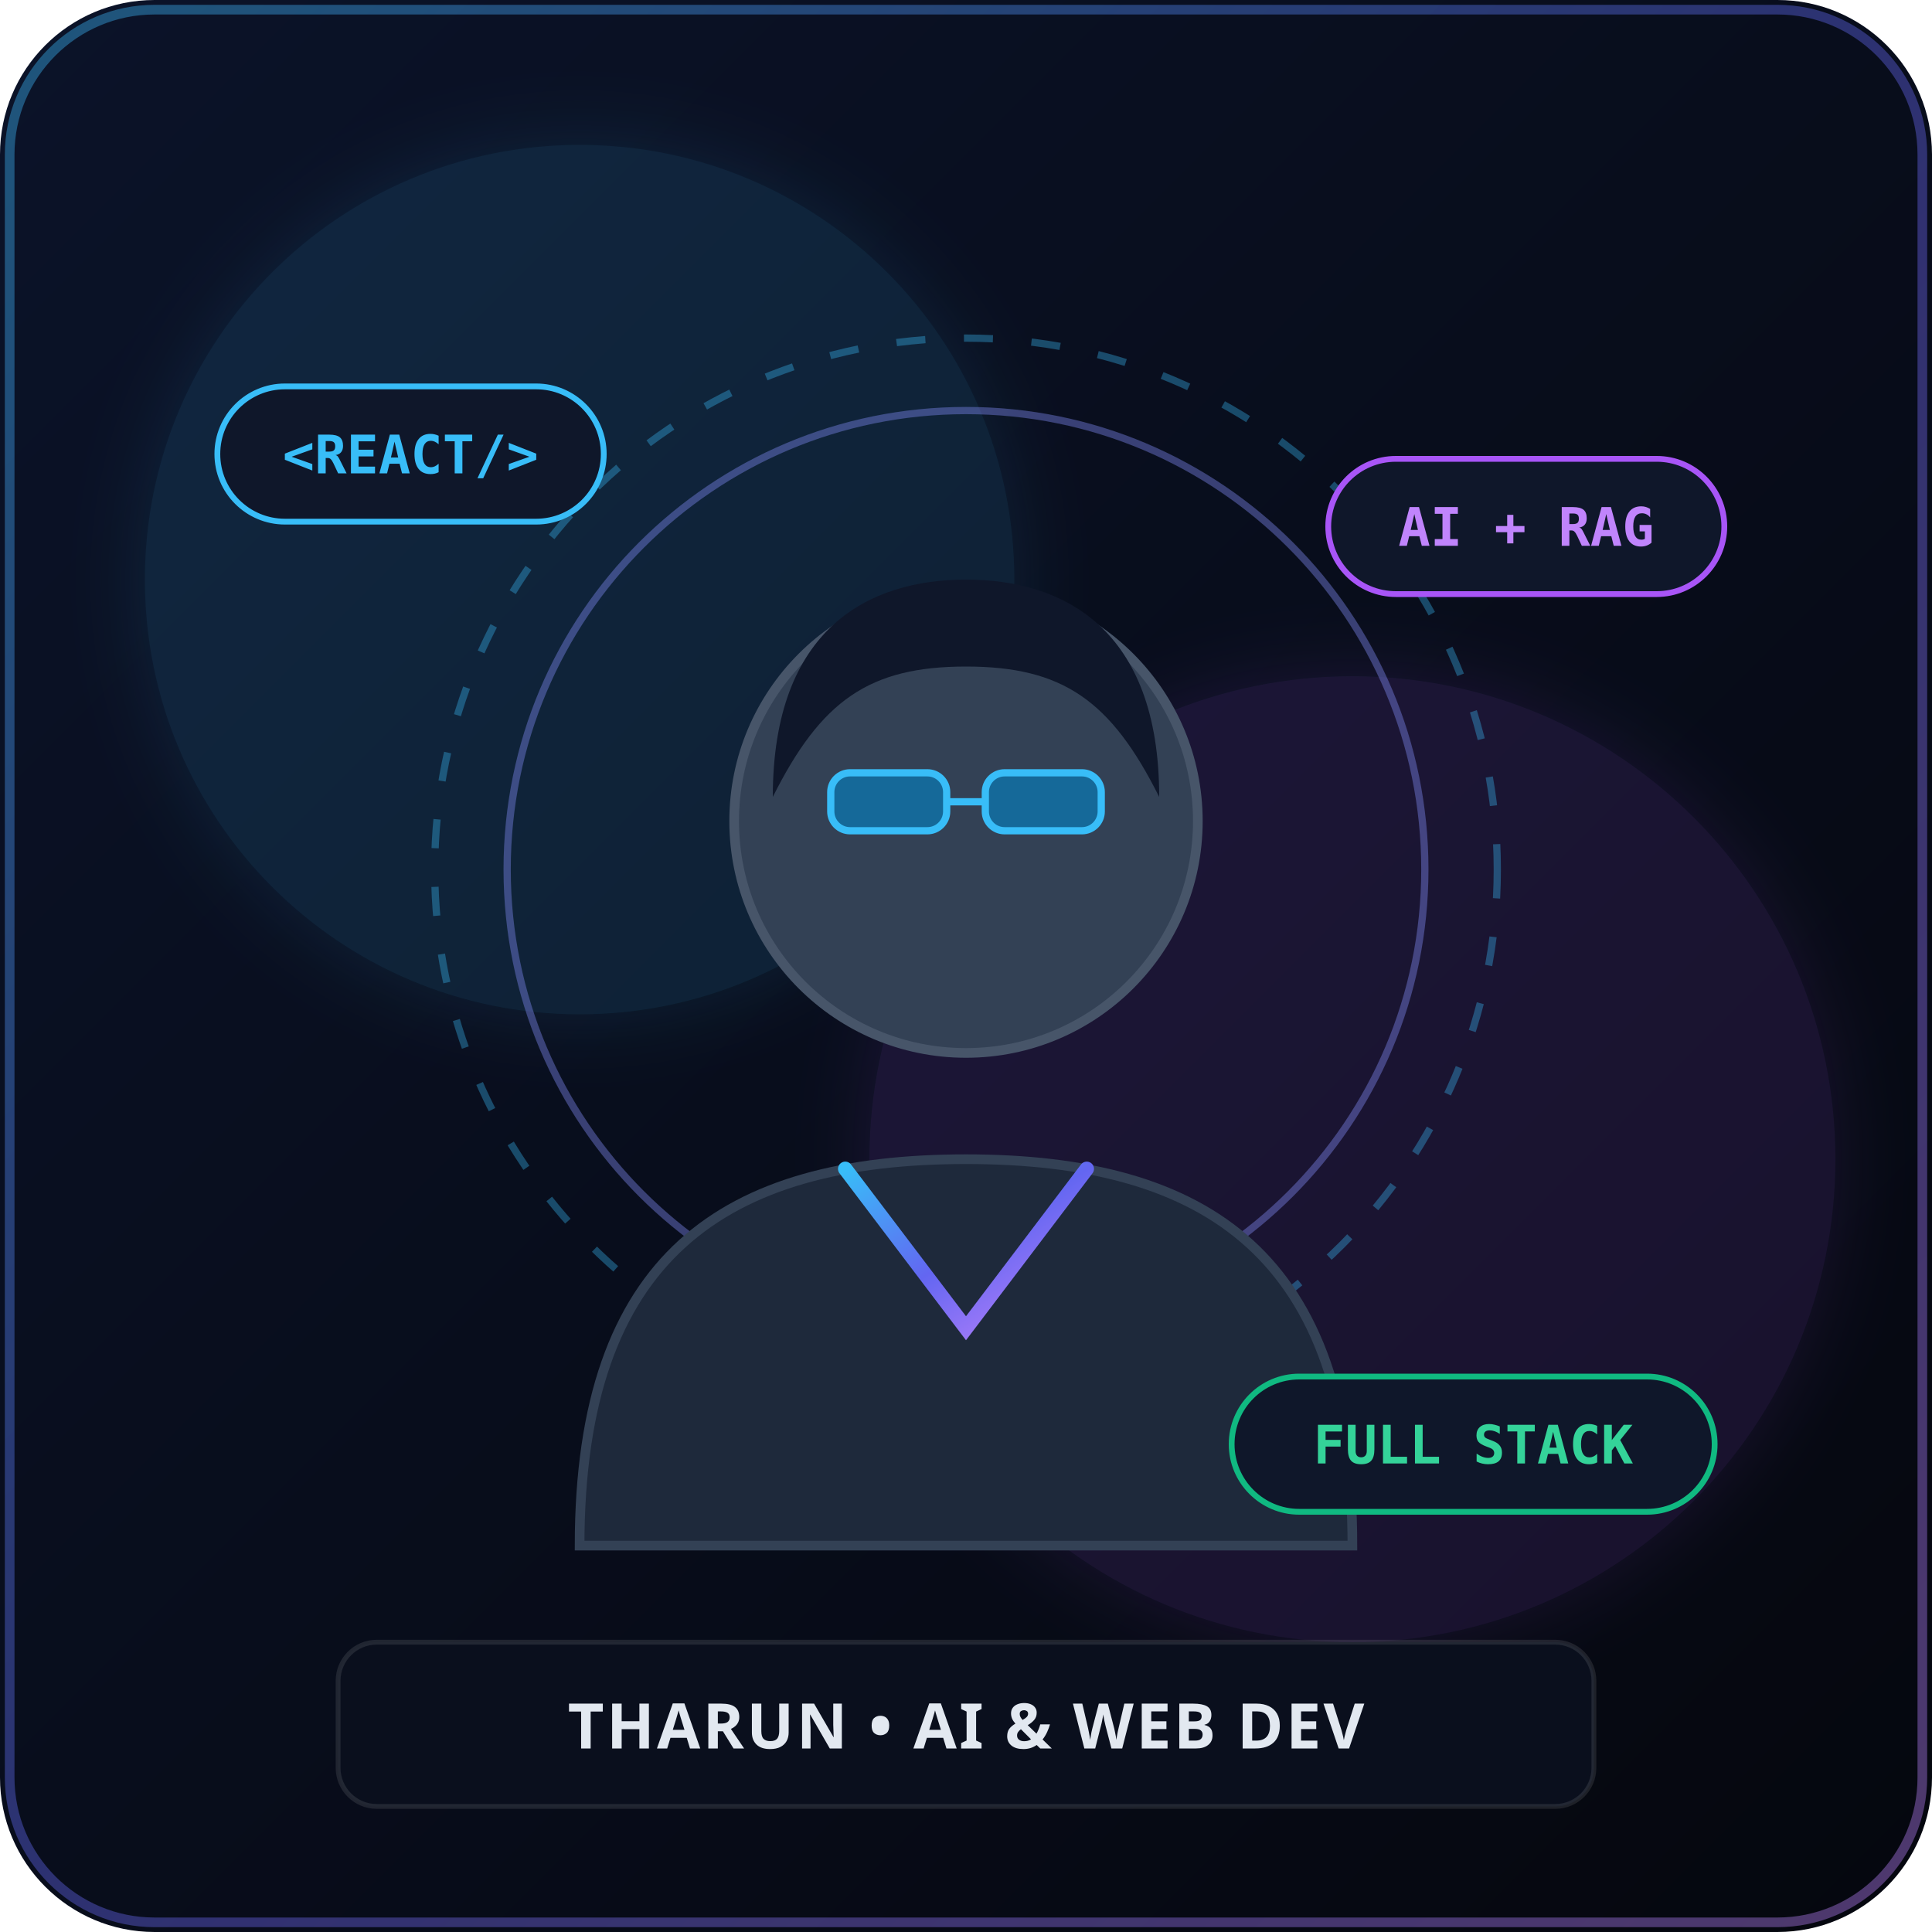
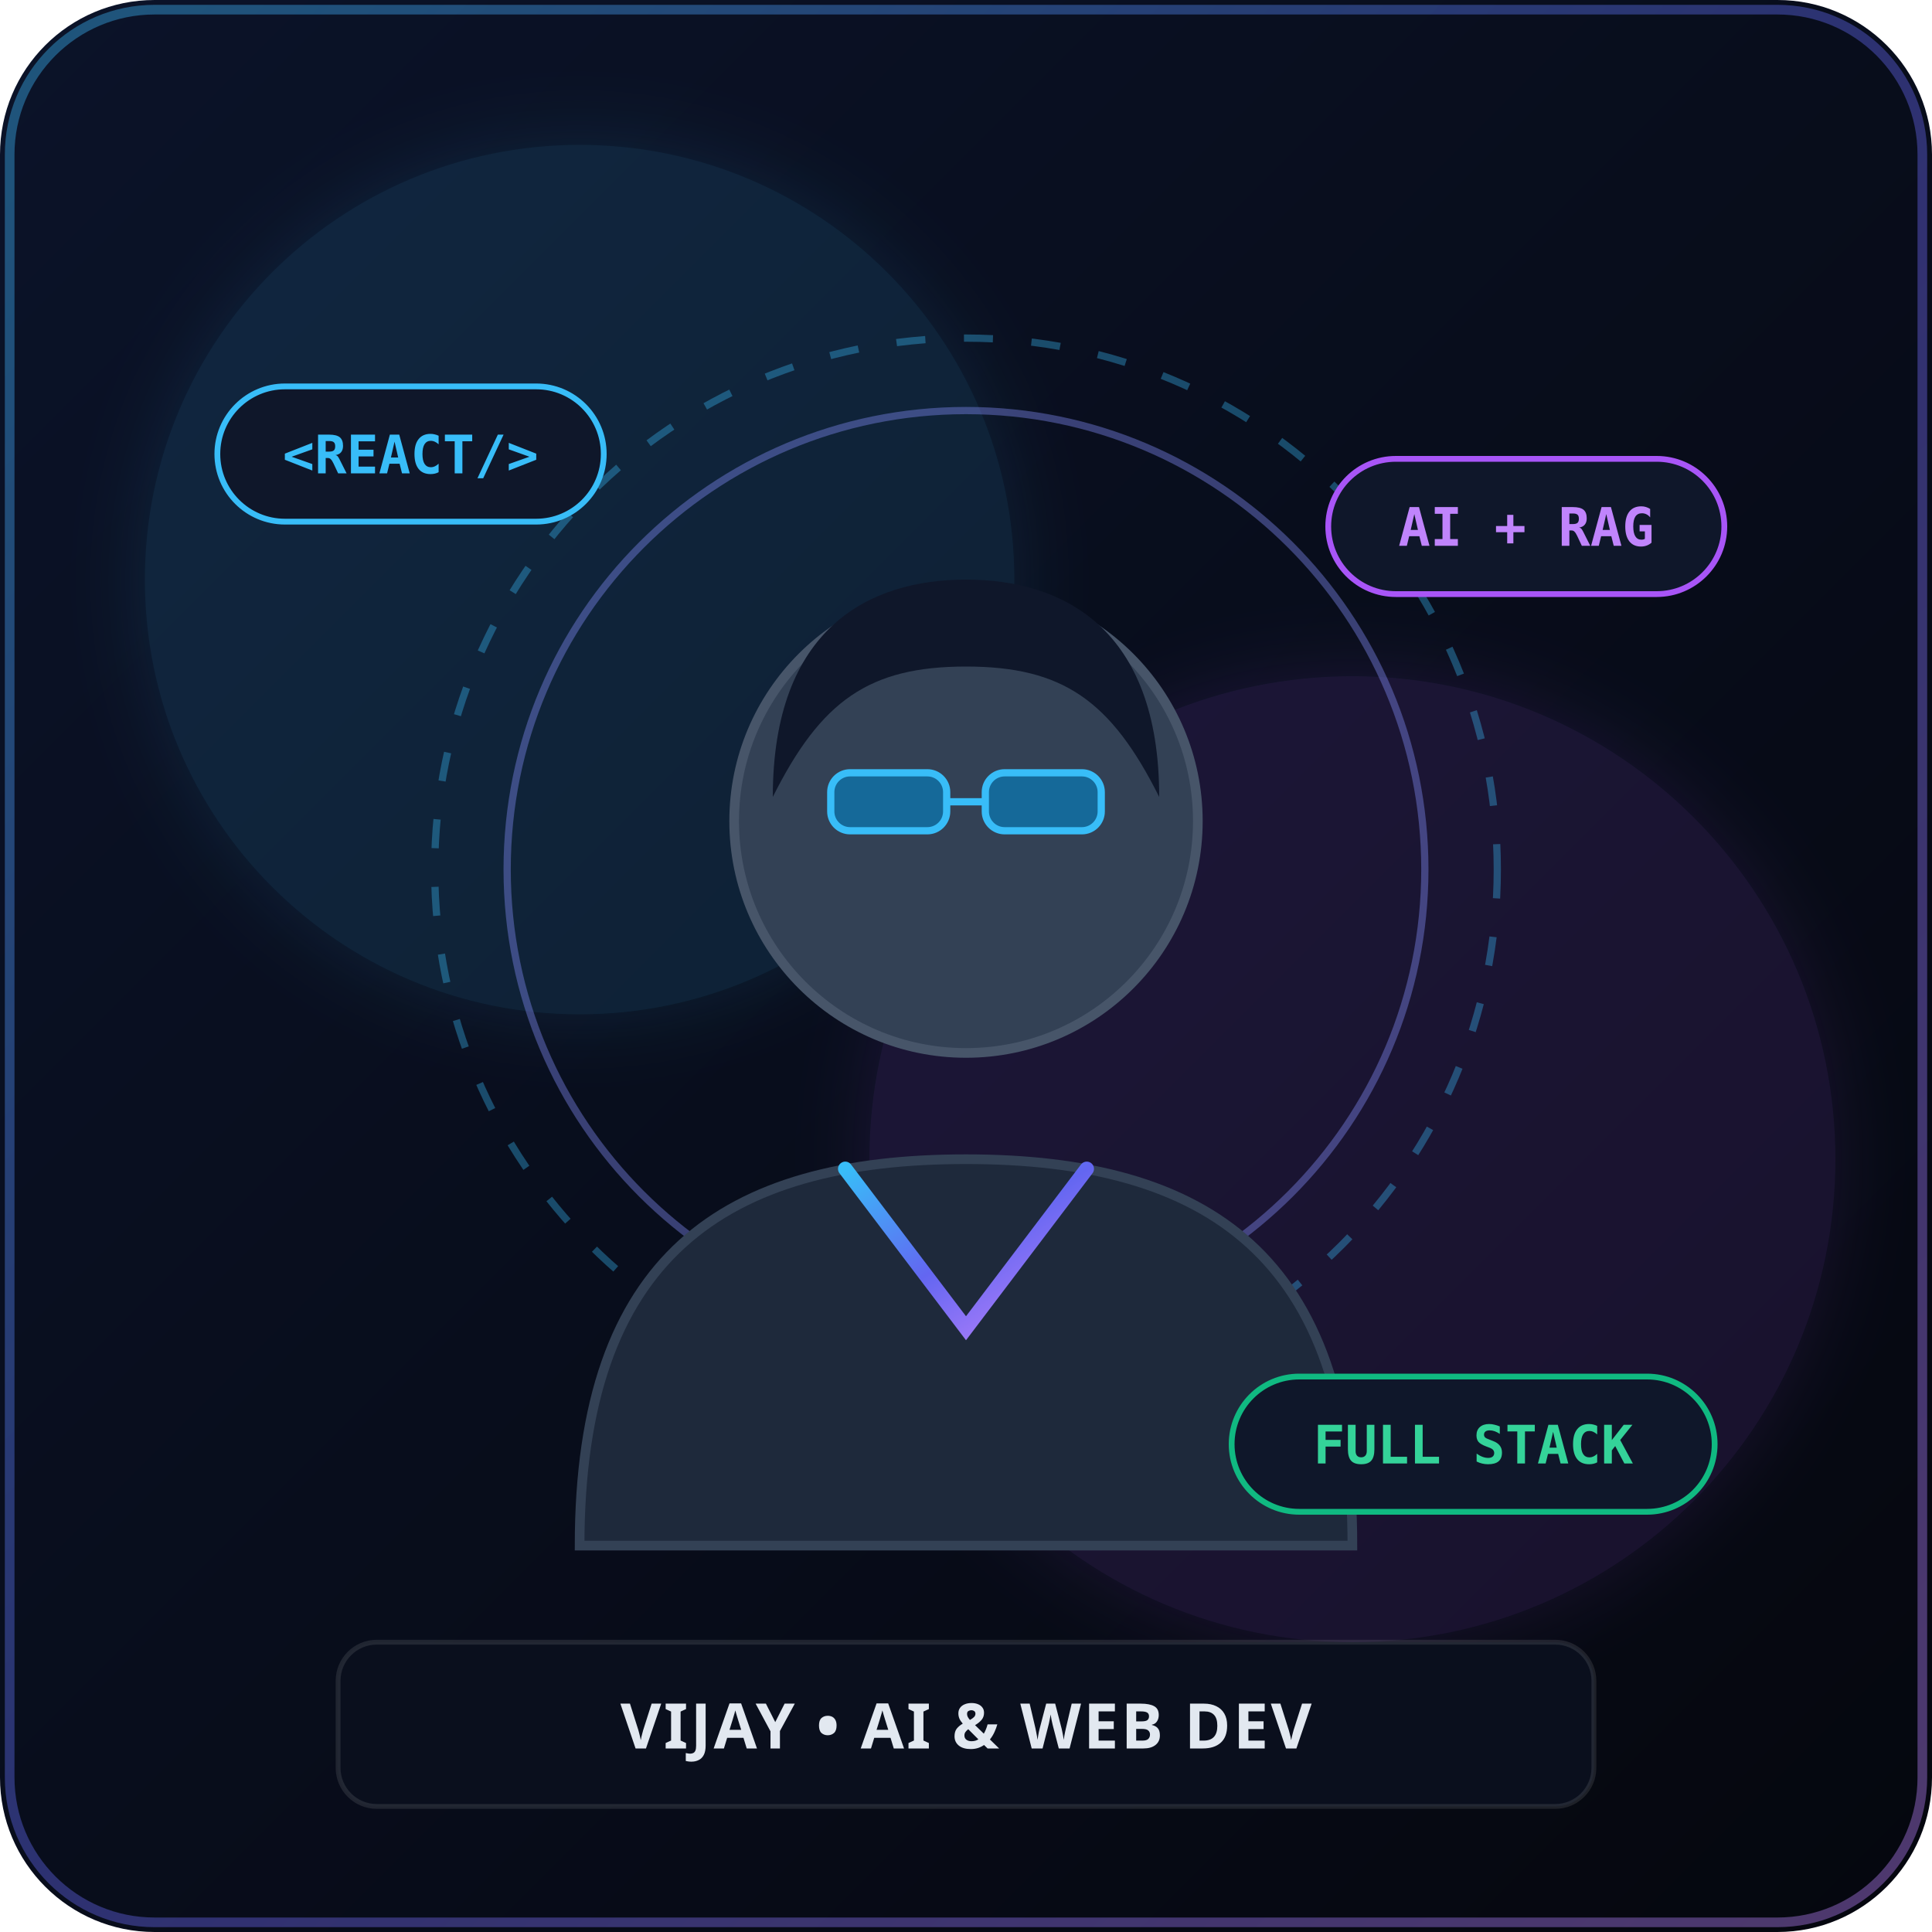
<svg xmlns="http://www.w3.org/2000/svg" viewBox="0 0 400 400" width="100%" height="100%">
  <defs>
    <linearGradient id="bgGrad" x1="0%" y1="0%" x2="100%" y2="100%">
      <stop offset="0%" stop-color="#0b1329" />
      <stop offset="100%" stop-color="#05070e" />
    </linearGradient>
    <linearGradient id="accentGrad" x1="0%" y1="0%" x2="100%" y2="100%">
      <stop offset="0%" stop-color="#38bdf8" />
      <stop offset="50%" stop-color="#6366f1" />
      <stop offset="100%" stop-color="#c084fc" />
    </linearGradient>
    <linearGradient id="glowGlow" x1="0%" y1="0%" x2="100%" y2="0%">
      <stop offset="0%" stop-color="#06b6d4" stop-opacity="0.3" />
      <stop offset="100%" stop-color="#8b5cf6" stop-opacity="0.3" />
    </linearGradient>
    <filter id="softGlow" x="-20%" y="-20%" width="140%" height="140%">
      <feGaussianBlur stdDeviation="8" result="blur" />
      <feComposite in="SourceGraphic" in2="blur" operator="over" />
    </filter>
  </defs>
  <rect width="400" height="400" rx="32" fill="url(#bgGrad)" />
  <rect x="2" y="2" width="396" height="396" rx="30" fill="none" stroke="url(#accentGrad)" stroke-width="2" stroke-opacity="0.4" />
  <circle cx="120" cy="120" r="90" fill="#38bdf8" opacity="0.12" filter="url(#softGlow)" />
  <circle cx="280" cy="240" r="100" fill="#a855f7" opacity="0.12" filter="url(#softGlow)" />
  <circle cx="200" cy="180" r="110" fill="none" stroke="#38bdf8" stroke-width="1.5" stroke-dasharray="6 8" opacity="0.35" />
  <circle cx="200" cy="180" r="95" fill="none" stroke="#818cf8" stroke-width="1.5" opacity="0.4" />
  <path d="M120 320 C120 260 150 240 200 240 C250 240 280 260 280 320 Z" fill="#1e293b" stroke="#334155" stroke-width="2" />
  <path d="M175 242 L200 275 L225 242" fill="none" stroke="url(#accentGrad)" stroke-width="3" stroke-linecap="round" />
  <circle cx="200" cy="170" r="48" fill="#334155" stroke="#475569" stroke-width="2" />
  <path d="M160 165 C160 130 180 120 200 120 C220 120 240 130 240 165 C230 145 220 138 200 138 C180 138 170 145 160 165 Z" fill="#0f172a" />
  <rect x="172" y="160" width="24" height="12" rx="4" fill="#0284c7" fill-opacity="0.6" stroke="#38bdf8" stroke-width="1.5" />
  <rect x="204" y="160" width="24" height="12" rx="4" fill="#0284c7" fill-opacity="0.6" stroke="#38bdf8" stroke-width="1.5" />
  <line x1="196" y1="166" x2="204" y2="166" stroke="#38bdf8" stroke-width="1.5" />
  <g transform="translate(45, 80)">
    <rect width="80" height="28" rx="14" fill="#0f172a" stroke="#38bdf8" stroke-width="1.2" />
    <text x="40" y="18" fill="#38bdf8" font-family="monospace" font-size="11" font-weight="bold" text-anchor="middle">&lt;REACT/&gt;</text>
  </g>
  <g transform="translate(275, 95)">
    <rect width="82" height="28" rx="14" fill="#0f172a" stroke="#a855f7" stroke-width="1.2" />
    <text x="41" y="18" fill="#c084fc" font-family="monospace" font-size="11" font-weight="bold" text-anchor="middle">AI + RAG</text>
  </g>
  <g transform="translate(255, 285)">
    <rect width="100" height="28" rx="14" fill="#0f172a" stroke="#10b981" stroke-width="1.2" />
    <text x="50" y="18" fill="#34d399" font-family="monospace" font-size="11" font-weight="bold" text-anchor="middle">FULL STACK</text>
  </g>
  <rect x="70" y="340" width="260" height="34" rx="8" fill="#0a0f1d" stroke="rgba(255,255,255,0.1)" stroke-width="1" />
-   <text x="200" y="362" fill="#e2e8f0" font-family="sans-serif" font-size="13" font-weight="600" text-anchor="middle" letter-spacing="0.5">THARUN • AI &amp; WEB DEV</text>
+   <text x="200" y="362" fill="#e2e8f0" font-family="sans-serif" font-size="13" font-weight="600" text-anchor="middle" letter-spacing="0.5">VIJAY • AI &amp; WEB DEV</text>
</svg>
